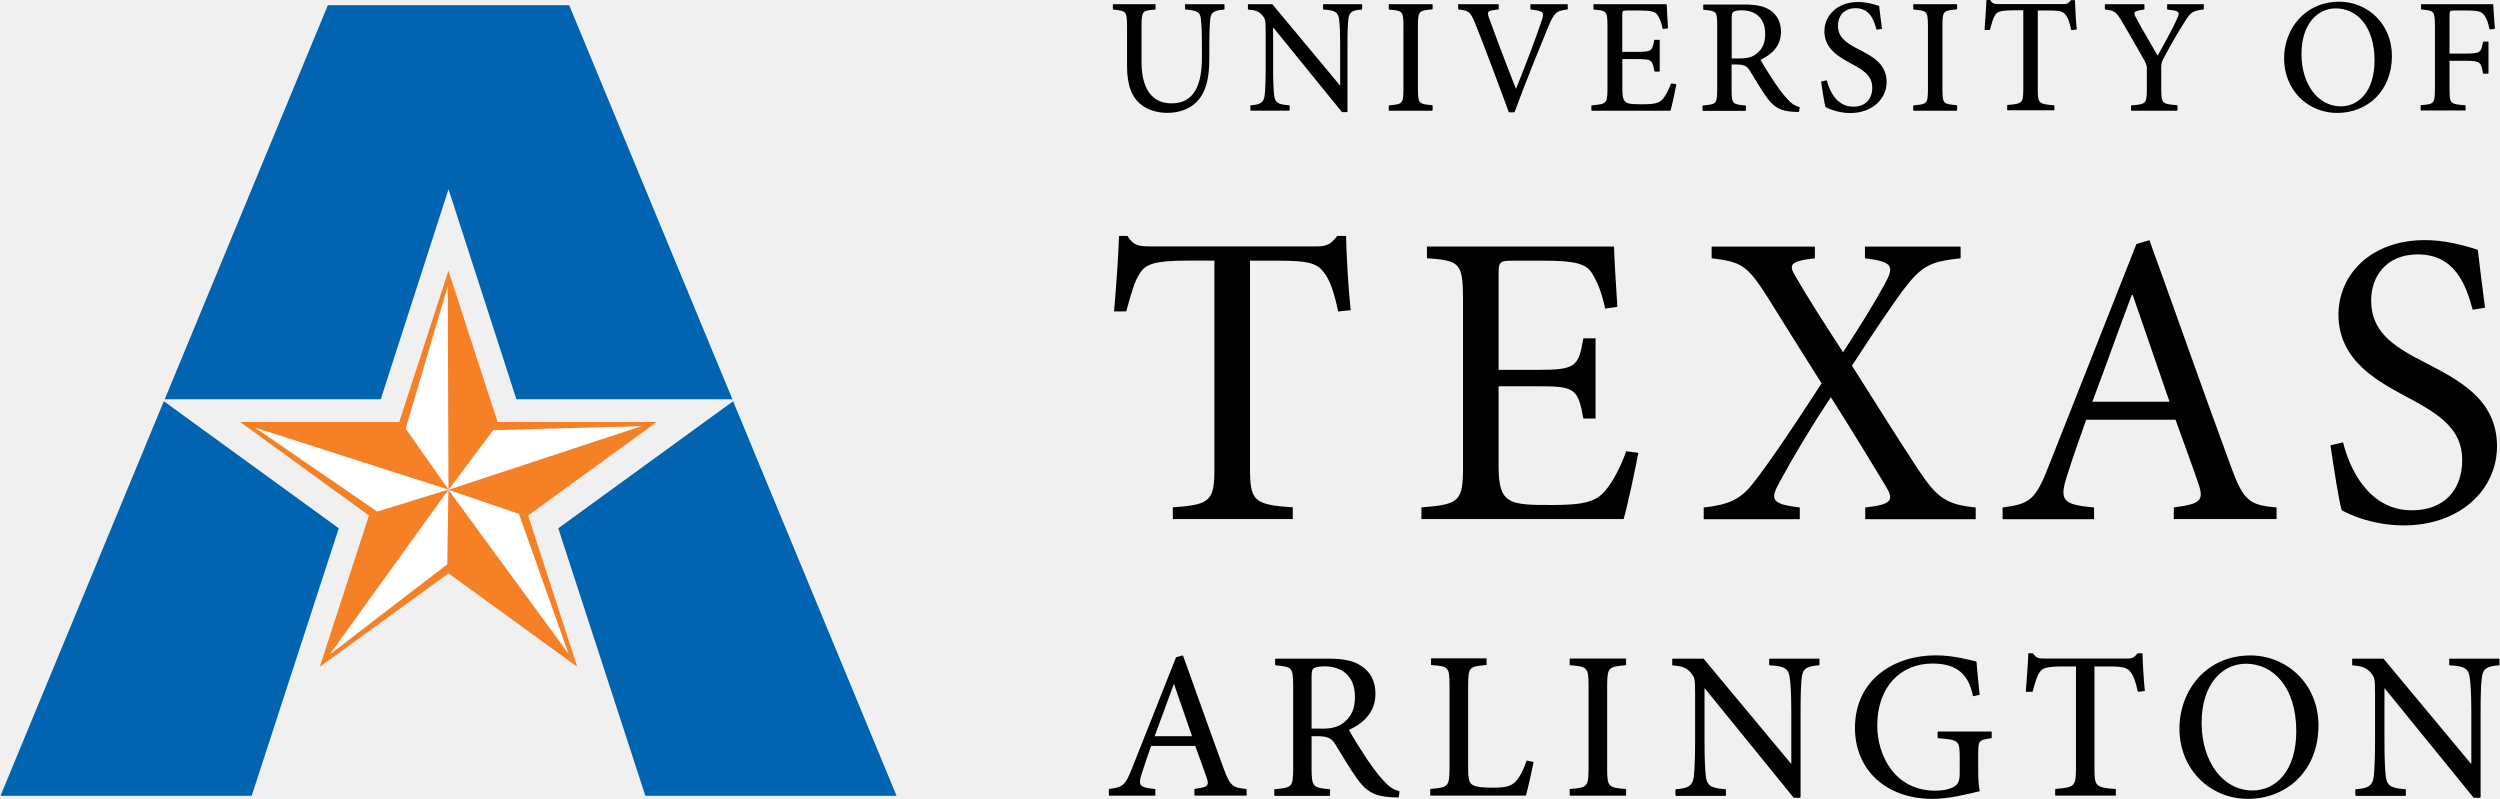
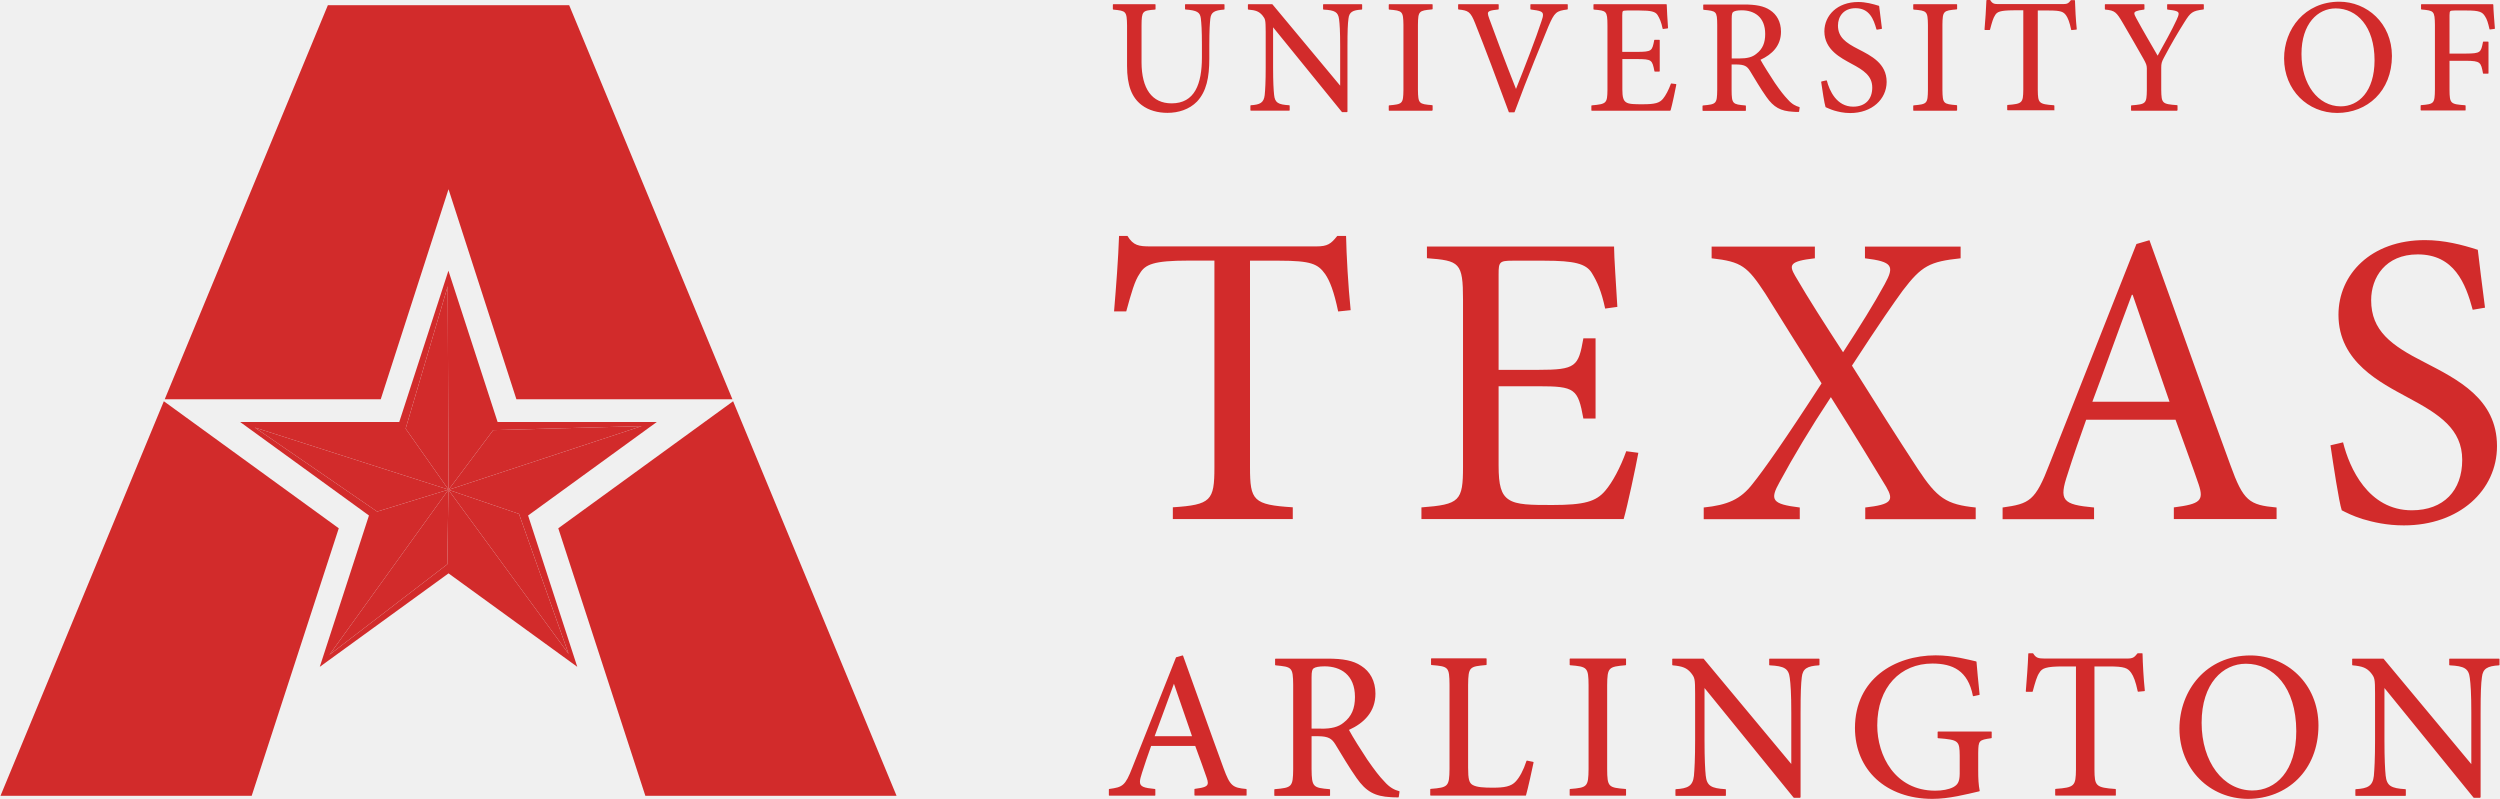
<svg xmlns="http://www.w3.org/2000/svg" version="1.1" id="Layer_1" x="0px" y="0px" width="250.1px" height="79.93px" viewBox="0 0 250.1 79.93" enable-background="new 0 0 250.1 79.93" xml:space="preserve">
  <g>
-     <path d="M114.2,10.5c-0.99-0.76-1.45-1.98-1.45-3.9V2.56c-0.02-1.46-0.11-1.47-1.38-1.6l-0.04-0.04V0.46l0.04-0.04h4.19l0.04,0.04   v0.46l-0.04,0.04c-1.27,0.1-1.35,0.13-1.36,1.6v3.69c0.01,2.61,1.03,4.09,3.01,4.09c2.31,0,3.03-1.93,3.03-4.61V4.51   c0-1.5-0.05-2.17-0.11-2.68c-0.08-0.61-0.38-0.79-1.54-0.88l-0.04-0.04V0.46l0.04-0.04h3.87l0.04,0.04v0.46l-0.04,0.04   c-0.97,0.07-1.31,0.26-1.38,0.92c-0.05,0.44-0.1,1.13-0.1,2.63v1.33c0,1.92-0.29,3.31-1.23,4.32c-0.77,0.79-1.87,1.13-2.95,1.13   C115.86,11.29,114.93,11.06,114.2,10.5 M134.76,11.21l0.04-0.04V4.62c0-1.51,0.03-2.24,0.1-2.74c0.07-0.68,0.42-0.87,1.33-0.92   l0.04-0.04V0.46l-0.04-0.04h-3.83l-0.04,0.04v0.46l0.04,0.04c1.14,0.06,1.47,0.24,1.56,0.97c0.06,0.45,0.11,1.18,0.11,2.69v3.95   l-6.77-8.13l-0.03-0.02h-2.39l-0.04,0.04v0.46l0.04,0.04c0.76,0.06,1.08,0.19,1.42,0.59c0.29,0.37,0.31,0.43,0.32,1.62v3.57   c0,1.48-0.05,2.27-0.1,2.77c-0.09,0.78-0.47,0.96-1.39,1.02l-0.04,0.04v0.46l0.04,0.04h3.85l0.04-0.04v-0.46l-0.04-0.04   c-1.11-0.07-1.44-0.24-1.52-1.05c-0.05-0.47-0.1-1.25-0.1-2.74V2.73l6.88,8.47l0.03,0.02H134.76z M143.28,11.06l0.04-0.04v-0.46   l-0.04-0.04c-1.33-0.11-1.41-0.14-1.43-1.54v-6.5c0.02-1.38,0.09-1.42,1.43-1.54l0.04-0.04V0.46l-0.04-0.04h-4.31l-0.04,0.04v0.46   l0.04,0.04c1.33,0.11,1.41,0.15,1.43,1.54v6.5c-0.02,1.38-0.09,1.42-1.43,1.54l-0.04,0.04v0.46l0.04,0.04v-0.04h0.04h-0.04v0.04   H143.28z M151.48,11.24l0.04-0.03c1.23-3.36,2.94-7.49,3.38-8.56c0.62-1.44,0.8-1.56,1.9-1.7l0.04-0.04V0.46l-0.04-0.04h-3.66   l-0.04,0.04v0.45l0.04,0.04c0.94,0.12,1.22,0.2,1.22,0.54c0,0.15-0.05,0.35-0.15,0.63c-0.52,1.61-1.73,4.74-2.55,6.78   c-1.1-2.78-2.27-5.9-2.68-7.05c-0.08-0.22-0.13-0.38-0.13-0.49c-0.01-0.24,0.22-0.33,1.04-0.41l0.04-0.04V0.46l-0.04-0.04h-3.98   l-0.04,0.04v0.45l0.04,0.04c0.97,0.1,1.2,0.2,1.67,1.4c0.94,2.36,2.27,5.88,3.36,8.86l0.04,0.03H151.48z M167.09,11.06l0.04-0.03   c0.15-0.51,0.47-2.03,0.57-2.57l-0.03-0.05l-0.01,0.04l0.01-0.04l-0.47-0.06l-0.04,0.02c-0.23,0.63-0.53,1.2-0.8,1.52   c-0.35,0.41-0.78,0.54-2.02,0.54c-0.81,0-1.38,0-1.67-0.2c-0.27-0.18-0.37-0.52-0.37-1.28V5.91h1.51c1.42,0.01,1.48,0.07,1.7,1.22   l0.04,0.03H166l0.04-0.04V4.02L166,3.98h-0.47l-0.04,0.03c-0.21,1.09-0.23,1.17-1.71,1.18h-1.49V1.53c0.02-0.47-0.01-0.46,0.5-0.48   h1.23c1.17,0,1.59,0.12,1.8,0.45c0.21,0.34,0.37,0.69,0.51,1.37l0.04,0.03l0.47-0.06l0.03-0.04c-0.05-0.83-0.13-1.93-0.13-2.34   l-0.04-0.04h-7.25l-0.04,0.04v0.46l0.04,0.04c1.27,0.11,1.35,0.12,1.36,1.57v6.47c-0.02,1.33-0.09,1.41-1.57,1.54l-0.04,0.04v0.46   l0.04,0.04H167.09z M179.37,11.18c0.18,0.02,0.37,0.02,0.57,0.02l0.04-0.03l0.06-0.42l-0.03-0.04c-0.35-0.1-0.73-0.27-1.15-0.75   c-0.4-0.42-0.73-0.84-1.31-1.68c-0.47-0.71-1.14-1.77-1.43-2.3c1.17-0.54,2.05-1.41,2.05-2.81c0-0.99-0.43-1.73-1.1-2.16   c-0.61-0.41-1.42-0.56-2.61-0.56h-4.03l-0.04,0.04v0.45l0.04,0.04c1.27,0.13,1.35,0.12,1.36,1.5v6.53   c-0.02,1.38-0.09,1.42-1.43,1.54l-0.04,0.04v0.46l0.04,0.04h4.26l0.04-0.04v-0.46l-0.04-0.04c-1.29-0.11-1.38-0.15-1.39-1.54V6.45   h0.48c0.82,0.01,1.07,0.18,1.35,0.63c0.49,0.8,1.07,1.8,1.64,2.6C177.44,10.74,178.13,11.11,179.37,11.18 M179.94,11.15v-0.04   V11.15z M173.98,5.85h-0.74V1.87c0-0.45,0.05-0.62,0.16-0.68c0.12-0.09,0.39-0.16,0.86-0.16c1.2,0.01,2.33,0.63,2.33,2.37   c0,0.87-0.25,1.5-0.88,1.98C175.31,5.72,174.79,5.85,173.98,5.85 M183.49,11.06c0.39,0.11,0.93,0.25,1.6,0.25   c2.18,0,3.64-1.38,3.65-3.11c0-1.86-1.55-2.62-2.83-3.28c-1.28-0.65-2.04-1.21-2.04-2.37c0-0.86,0.53-1.73,1.76-1.73   c1.38,0,1.81,1.09,2.09,2.12l0.05,0.03l0.47-0.08l0.03-0.04c-0.13-1.02-0.21-1.67-0.28-2.24l-0.03-0.03   c-0.62-0.19-1.31-0.38-2.06-0.38c-2.11,0-3.38,1.35-3.39,2.93c0,1.86,1.67,2.67,2.7,3.24c1.22,0.65,2.09,1.21,2.09,2.39   c0,1.17-0.69,1.91-1.91,1.91c-1.66,0-2.38-1.61-2.63-2.6l-0.05-0.03l-0.49,0.11l-0.03,0.05c0.11,0.78,0.32,2.17,0.44,2.52   C182.83,10.8,183.08,10.93,183.49,11.06 M187.76,2.91l0.04-0.01L187.76,2.91z M195.75,11.06l0.04-0.04v-0.46l-0.04-0.04   c-1.34-0.11-1.41-0.14-1.43-1.54v-6.5c0.02-1.38,0.09-1.42,1.43-1.54l0.04-0.04V0.46l-0.04-0.04h-4.31l-0.04,0.04v0.46l0.04,0.04   c1.33,0.11,1.41,0.15,1.43,1.54v6.5c-0.02,1.38-0.09,1.42-1.43,1.54l-0.04,0.04v0.46l0.04,0.04v-0.04h0.04h-0.04v0.04H195.75z    M205.48,11.06l0.04-0.04v-0.45l-0.04-0.04c-1.53-0.11-1.6-0.22-1.62-1.5V1.05h1.1c1.24,0,1.47,0.13,1.74,0.5   c0.17,0.25,0.34,0.65,0.5,1.43l0.04,0.03l0.49-0.05l0.03-0.04c-0.1-0.94-0.16-2.13-0.18-2.87l-0.04-0.04h-0.34l-0.03,0.01   c-0.24,0.31-0.35,0.39-0.78,0.39h-6.42c-0.46,0-0.64-0.03-0.86-0.39l-0.03-0.02h-0.32l-0.04,0.04c-0.03,0.89-0.11,1.95-0.19,2.92   l0.04,0.04h0.47l0.04-0.03c0.19-0.72,0.32-1.18,0.51-1.45c0.2-0.34,0.5-0.48,1.85-0.49h0.97v7.97c-0.02,1.28-0.09,1.39-1.57,1.5   l-0.04,0.04v0.45l0.04,0.04H205.48z M207.24,2.98l0.04-0.01L207.24,2.98z M217.8,11.06l0.04-0.04v-0.46l-0.04-0.04   c-1.5-0.11-1.57-0.17-1.59-1.54V6.78c0-0.42,0.04-0.58,0.27-1.01c0.76-1.43,1.31-2.37,2.05-3.55c0.62-0.99,0.79-1.13,1.9-1.27   l0.04-0.04V0.46l-0.04-0.04h-3.59l-0.04,0.04v0.46l0.04,0.04c0.85,0.09,1.12,0.18,1.11,0.42c0,0.13-0.07,0.33-0.2,0.6   c-0.44,0.97-1.3,2.52-1.9,3.59c-0.69-1.2-1.47-2.51-2.16-3.79c-0.1-0.19-0.17-0.33-0.17-0.44c-0.01-0.17,0.21-0.29,0.97-0.38   l0.04-0.04V0.46l-0.04-0.04h-3.88l-0.04,0.04v0.46l0.04,0.04c0.97,0.09,1.11,0.24,1.77,1.36c0.88,1.49,1.48,2.57,2.05,3.56   c0.28,0.51,0.33,0.64,0.34,0.96v2.16c-0.02,1.38-0.09,1.42-1.54,1.54l-0.04,0.04v0.46l0.04,0.04H217.8z M228.5,5.85   c0.01,3.16,2.36,5.45,5.32,5.45c2.99-0.01,5.46-2.16,5.47-5.7c-0.01-3.29-2.51-5.43-5.27-5.43C230.56,0.18,228.5,2.91,228.5,5.85    M234.16,10.64c-2.26-0.01-3.92-2.2-3.92-5.24c0-3.04,1.64-4.56,3.42-4.56c2.12,0,3.89,1.79,3.89,5.21   C237.54,9.16,235.95,10.64,234.16,10.64 M246.62,11.06l0.04-0.04v-0.45l-0.04-0.04c-1.48-0.11-1.56-0.16-1.57-1.55v-2.9l1.63,0   c1.48,0.01,1.51,0.15,1.72,1.26l0.04,0.03h0.47l0.04-0.04V4.2l-0.04-0.04h-0.47l-0.04,0.03c-0.21,1.06-0.23,1.16-1.72,1.17h-1.63   V1.53c0.02-0.47,0.01-0.46,0.5-0.48h1.23c1.24,0,1.55,0.14,1.82,0.58c0.21,0.32,0.3,0.64,0.45,1.29l0.04,0.03l0.47-0.06l0.03-0.04   c-0.06-0.78-0.15-1.8-0.16-2.39l-0.04-0.04h-7.15l-0.04,0.04v0.45l0.04,0.04c1.25,0.11,1.33,0.14,1.35,1.54v6.48   c-0.02,1.4-0.09,1.44-1.39,1.55l-0.04,0.04v0.45l0.04,0.04H246.62z M249.09,2.91l0.04-0.01L249.09,2.91z M135.12,31.03   c-0.25-2.43-0.42-5.5-0.46-7.43h-0.88c-0.63,0.8-0.97,1.05-2.1,1.05H115.1c-1.18,0-1.72-0.08-2.31-1.05h-0.84   c-0.08,2.31-0.29,5.04-0.5,7.55h1.22c0.51-1.85,0.84-3.06,1.35-3.78c0.54-0.92,1.38-1.3,4.87-1.3h2.6v20.69   c0,3.32-0.34,3.74-4.16,3.99v1.18h12v-1.18c-3.95-0.25-4.28-0.67-4.28-3.99V26.08h2.94c3.19,0,3.86,0.33,4.58,1.34   c0.46,0.67,0.88,1.72,1.3,3.74L135.12,31.03z M162.69,45.14c-0.59,1.64-1.38,3.11-2.1,3.95c-0.92,1.09-2.1,1.43-5.29,1.43   c-2.1,0-3.57,0-4.37-0.55c-0.76-0.5-1.01-1.43-1.01-3.4v-7.93h3.99c3.65,0,3.95,0.25,4.49,3.23h1.22v-8.02h-1.22   c-0.5,2.81-0.71,3.15-4.53,3.15h-3.95v-9.57c0-1.22,0.09-1.35,1.39-1.35h3.19c3.02,0,4.16,0.3,4.74,1.22   c0.54,0.88,0.96,1.8,1.34,3.57l1.22-0.17c-0.12-2.14-0.33-4.99-0.33-6.04h-18.72v1.17c3.27,0.25,3.61,0.42,3.61,4.16v16.7   c0,3.44-0.33,3.78-4.16,4.07v1.17h20.23c0.38-1.3,1.22-5.25,1.47-6.63L162.69,45.14z M197.65,51.94v-1.17   c-2.94-0.3-3.86-0.93-5.79-3.86c-2.01-3.06-4.32-6.72-6.59-10.33c2.81-4.32,4.2-6.3,5.08-7.51c1.89-2.48,2.69-2.9,5.79-3.23v-1.17   h-9.57v1.17c2.77,0.34,2.98,0.76,1.97,2.6c-1.13,2.06-2.39,4.07-4.16,6.8c-1.85-2.85-3.4-5.25-4.79-7.64   c-0.63-1.09-0.59-1.47,1.97-1.76v-1.17h-10.33v1.17c3.02,0.34,3.57,0.8,5.37,3.53c1.47,2.35,3.4,5.46,5.63,8.98   c-3.69,5.71-5.83,8.73-6.88,10.03c-1.22,1.59-2.52,2.14-4.91,2.39v1.17h9.61v-1.17c-2.81-0.34-3.02-0.76-2.01-2.56   c1.34-2.48,3.06-5.37,5.12-8.48c2.6,4.11,4.49,7.26,5.54,8.98c0.8,1.38,0.5,1.76-2.1,2.06v1.17H197.65z M227.75,51.94v-1.17   c-2.73-0.25-3.32-0.63-4.62-4.24c-2.69-7.3-5.5-15.32-8.1-22.5l-1.3,0.38l-8.69,21.99c-1.43,3.74-2.01,3.99-4.7,4.37v1.17h9.15   v-1.17c-3.19-0.29-3.53-0.71-2.64-3.36c0.55-1.76,1.18-3.53,1.85-5.42h8.94c0.92,2.56,1.76,4.83,2.31,6.46   c0.55,1.64,0.17,1.97-2.48,2.31v1.17H227.75z M217.04,40.19h-7.72c1.3-3.44,2.6-7.14,3.95-10.7h0.08L217.04,40.19z M248.6,30.78   c-0.34-2.64-0.55-4.32-0.72-5.79c-1.59-0.51-3.36-0.97-5.29-0.97c-5.41,0-8.65,3.44-8.65,7.47c0,4.74,4.24,6.8,6.93,8.27   c3.15,1.68,5.45,3.15,5.45,6.25c0,3.06-1.85,5.04-5.04,5.04c-4.36,0-6.25-4.24-6.88-6.8l-1.26,0.3c0.3,2.01,0.84,5.62,1.13,6.5   c0.42,0.21,1.05,0.55,2.1,0.88c1.01,0.3,2.39,0.63,4.11,0.63c5.58,0,9.32-3.53,9.32-7.93c0-4.74-3.95-6.67-7.26-8.39   c-3.32-1.68-5.33-3.15-5.33-6.21c0-2.27,1.43-4.58,4.66-4.58c3.65,0,4.79,2.9,5.5,5.54L248.6,30.78z M124.67,79.6l0.04-0.04v-0.59   l-0.04-0.04c-1.36-0.13-1.61-0.29-2.27-2.09c-1.34-3.65-2.75-7.66-4.05-11.25l-0.05-0.02l-0.65,0.19l-4.37,11.02   c-0.72,1.87-0.98,1.96-2.32,2.15l-0.03,0.04v0.59l0.04,0.04h4.57l0.04-0.04v-0.59l-0.04-0.04c-1.12-0.11-1.5-0.23-1.5-0.72   c0-0.22,0.08-0.51,0.21-0.91c0.27-0.87,0.58-1.74,0.91-2.68h4.41c0.46,1.27,0.88,2.39,1.15,3.2c0.07,0.2,0.11,0.36,0.11,0.49   c0,0.36-0.31,0.48-1.31,0.61l-0.03,0.04v0.59l0.04,0.04v-0.04h0.04h-0.04v0.04H124.67z M115.51,73.65c0.64-1.69,1.28-3.5,1.93-5.25   l1.81,5.25H115.51 M139.15,79.75c0.23,0.02,0.48,0.02,0.74,0.02l0.04-0.03l0.08-0.55l-0.03-0.04c-0.46-0.12-0.95-0.35-1.49-0.97   c-0.52-0.54-0.94-1.09-1.7-2.18c-0.62-0.93-1.48-2.3-1.84-2.98c1.52-0.69,2.65-1.82,2.65-3.63c0-1.27-0.55-2.23-1.43-2.78   c-0.79-0.53-1.82-0.72-3.36-0.72h-5.21l-0.04,0.04v0.59l0.04,0.04c1.64,0.16,1.75,0.17,1.77,1.95v8.44c-0.02,1.79-0.13,1.85-1.85,2   l-0.04,0.04v0.59l0.04,0.04h5.5l0.04-0.04v-0.59l-0.04-0.04c-1.66-0.14-1.79-0.21-1.81-2v-3.3h0.63c1.07,0.01,1.39,0.24,1.75,0.82   c0.63,1.03,1.39,2.33,2.12,3.36C136.66,79.19,137.54,79.67,139.15,79.75 M139.88,79.73v-0.04V79.73z M132.18,72.93v-0.04h-0.97   v-5.14c0-0.59,0.07-0.8,0.21-0.89c0.16-0.12,0.51-0.2,1.11-0.2c1.56,0.01,3.02,0.82,3.02,3.07c0,1.13-0.33,1.95-1.14,2.57   c-0.52,0.43-1.2,0.6-2.24,0.6V72.93 M152.62,79.6l0.04-0.03c0.19-0.66,0.63-2.65,0.76-3.3l-0.03-0.05l-0.01,0.04l0.01-0.04   l-0.63-0.13l-0.05,0.03c-0.31,0.96-0.69,1.63-1.06,2.04c-0.47,0.53-1.17,0.64-2.32,0.64c-0.88,0-1.59-0.04-2-0.27   c-0.36-0.2-0.46-0.59-0.46-1.73v-8.29c0.02-1.81,0.15-1.83,1.81-1.98l0.04-0.04v-0.59l-0.04-0.04h-5.48l-0.04,0.04v0.59l0.04,0.04   c1.72,0.14,1.79,0.19,1.81,1.98v8.39c-0.02,1.79-0.13,1.88-1.89,2.02l-0.04,0.04v0.59l0.04,0.04H152.62z M162.63,79.6l0.04-0.04   v-0.59l-0.04-0.04c-1.72-0.14-1.84-0.19-1.85-1.99v-8.39c0.02-1.78,0.13-1.85,1.85-2l0.04-0.04v-0.59l-0.04-0.04h-5.56l-0.04,0.04   v0.59l0.04,0.04c1.72,0.14,1.84,0.21,1.85,2v8.39c-0.02,1.78-0.13,1.85-1.85,1.99l-0.04,0.04v0.59l0.04,0.04v-0.04h0.04h-0.04v0.04   H162.63z M180.09,79.79l0.04-0.04v-8.45c0-1.95,0.04-2.9,0.12-3.54c0.09-0.88,0.55-1.13,1.73-1.2l0.04-0.04v-0.59l-0.04-0.04h-4.95   l-0.04,0.04v0.59l0.04,0.04c1.47,0.07,1.91,0.32,2.02,1.27c0.08,0.59,0.15,1.53,0.15,3.48v5.12h0l-8.76-10.52l-0.03-0.02h-3.08   l-0.04,0.04v0.59l0.04,0.04c0.99,0.09,1.41,0.25,1.84,0.76c0.37,0.48,0.41,0.55,0.41,2.09v4.62c0,1.91-0.06,2.93-0.12,3.59   c-0.11,1.01-0.61,1.26-1.81,1.33l-0.04,0.04v0.59l0.04,0.04h4.97l0.04-0.04v-0.59l-0.04-0.04c-1.43-0.09-1.87-0.32-1.98-1.37   c-0.06-0.61-0.12-1.62-0.12-3.54v-5.21l8.91,10.96l0.03,0.02H180.09z M185.57,72.83c0.01,4.2,3.11,7.08,7.74,7.09   c1.68,0,3.41-0.46,4.71-0.76l0.03-0.05c-0.12-0.58-0.15-1.25-0.15-1.99v-1.8c0.02-1.24,0.05-1.29,1.31-1.47l0.04-0.04v-0.59   l-0.04-0.04h-5.33l-0.04,0.04v0.59l0.04,0.04c2.08,0.16,2.15,0.26,2.17,1.76v1.79c-0.01,0.88-0.24,1.12-0.65,1.35   c-0.45,0.23-1.1,0.35-1.81,0.35c-4.02-0.01-5.79-3.5-5.79-6.53c0-3.84,2.33-6.19,5.52-6.19c2.01,0.01,3.55,0.68,4.05,3.24   l0.05,0.03l0.59-0.13l0.03-0.04c-0.15-1.39-0.25-2.54-0.31-3.27l-0.03-0.04c-0.69-0.15-2.29-0.61-4.06-0.61   C189.5,65.57,185.58,67.95,185.57,72.83 M211.63,79.6l0.04-0.04v-0.59l-0.04-0.04c-1.98-0.14-2.09-0.3-2.1-1.95V66.67l1.43,0   c1.6,0,1.9,0.16,2.25,0.65c0.23,0.33,0.44,0.85,0.65,1.85l0.04,0.03l0.63-0.06l0.04-0.04c-0.13-1.22-0.21-2.75-0.23-3.71   l-0.04-0.04h-0.44l-0.03,0.02c-0.32,0.4-0.46,0.51-1.02,0.51h-8.29c-0.59-0.01-0.83-0.04-1.12-0.51l-0.03-0.02h-0.42l-0.04,0.04   c-0.04,1.15-0.15,2.52-0.25,3.78l0.04,0.04h0.61l0.04-0.03c0.25-0.92,0.42-1.53,0.67-1.88c0.26-0.45,0.66-0.63,2.4-0.63h1.26v10.3   c-0.02,1.66-0.13,1.81-2.04,1.95l-0.04,0.04v0.59l0.04,0.04H211.63z M213.89,69.17l0.04-0.01L213.89,69.17z M218.03,72.89   c0.01,4.07,3.04,7.02,6.86,7.03c3.86-0.01,7.04-2.79,7.05-7.34c-0.01-4.24-3.23-7-6.8-7.01C220.69,65.57,218.04,69.09,218.03,72.89    M231.86,72.57L231.86,72.57 M225.14,65.65L225.14,65.65 M224.68,66.32L224.68,66.32 M225.33,79.08c-2.93-0.01-5.08-2.85-5.08-6.78   c0-3.93,2.13-5.9,4.43-5.9c2.74,0,5.03,2.33,5.04,6.74C229.72,77.16,227.66,79.08,225.33,79.08 M248.12,79.79l0.04-0.04v-8.45   c0-1.95,0.04-2.9,0.13-3.54c0.09-0.88,0.55-1.13,1.72-1.2l0.04-0.04v-0.59l-0.04-0.04h-4.95l-0.04,0.04v0.59l0.04,0.04   c1.47,0.07,1.91,0.32,2.02,1.27c0.08,0.59,0.15,1.53,0.15,3.48v5.12h-0.01l-8.76-10.52l-0.03-0.02h-3.08l-0.04,0.04v0.59l0.04,0.04   c0.99,0.09,1.41,0.25,1.84,0.76c0.37,0.48,0.41,0.55,0.41,2.09v4.62c0,1.91-0.06,2.93-0.12,3.59c-0.11,1.01-0.61,1.26-1.81,1.33   l-0.04,0.04v0.59l0.04,0.04h4.97l0.04-0.04v-0.59l-0.04-0.04c-1.43-0.09-1.87-0.32-1.98-1.37c-0.06-0.61-0.12-1.62-0.12-3.54v-5.21   l8.91,10.96l0.03,0.02H248.12z" />
-     <path fill="#FFFFFF" d="M64.19,42.63L44.87,49l4.47-5.97L64.19,42.63z M44.79,28.64l0.08,20.34l-4.29-6.1L44.79,28.64z    M25.49,42.77l19.37,6.21l-7.13,2.2L25.49,42.77z M44.75,56.45L32.96,65.5l11.9-16.51L44.75,56.45z M56.88,65.41L44.86,49   l7.06,2.41L56.88,65.41z" />
-     <path fill="#0064B1" d="M0.05,79.61h25.13l8.71-26.76l-17.5-12.71L0.05,79.61z M73.34,40.14L55.85,52.85l8.71,26.76h25.13   L73.34,40.14z M56.94,0.52H32.8L16.48,39.94h21.61l6.78-21.01l6.79,21.01h21.61L56.94,0.52z" />
-     <path fill="#F58025" d="M65.7,42.22H49.78l-4.92-15.14l-4.92,15.14H24.03l12.88,9.35l-4.92,15.14l12.88-9.35l12.88,9.35   l-4.92-15.14L65.7,42.22z M64.19,42.63L44.87,49l4.47-5.97L64.19,42.63z M44.79,28.64l0.08,20.34l-4.29-6.1L44.79,28.64z    M25.49,42.77l19.37,6.21l-7.13,2.2L25.49,42.77z M44.75,56.45L32.96,65.5l11.9-16.51L44.75,56.45z M56.88,65.41L44.86,49   l7.06,2.41L56.88,65.41z" />
+     <path fill="#D22B2B" d="M114.2,10.5c-0.99-0.76-1.45-1.98-1.45-3.9V2.56c-0.02-1.46-0.11-1.47-1.38-1.6l-0.04-0.04V0.46l0.04-0.04h4.19l0.04,0.04   v0.46l-0.04,0.04c-1.27,0.1-1.35,0.13-1.36,1.6v3.69c0.01,2.61,1.03,4.09,3.01,4.09c2.31,0,3.03-1.93,3.03-4.61V4.51   c0-1.5-0.05-2.17-0.11-2.68c-0.08-0.61-0.38-0.79-1.54-0.88l-0.04-0.04V0.46l0.04-0.04h3.87l0.04,0.04v0.46l-0.04,0.04   c-0.97,0.07-1.31,0.26-1.38,0.92c-0.05,0.44-0.1,1.13-0.1,2.63v1.33c0,1.92-0.29,3.31-1.23,4.32c-0.77,0.79-1.87,1.13-2.95,1.13   C115.86,11.29,114.93,11.06,114.2,10.5 M134.76,11.21l0.04-0.04V4.62c0-1.51,0.03-2.24,0.1-2.74c0.07-0.68,0.42-0.87,1.33-0.92   l0.04-0.04V0.46l-0.04-0.04h-3.83l-0.04,0.04v0.46l0.04,0.04c1.14,0.06,1.47,0.24,1.56,0.97c0.06,0.45,0.11,1.18,0.11,2.69v3.95   l-6.77-8.13l-0.03-0.02h-2.39l-0.04,0.04v0.46l0.04,0.04c0.76,0.06,1.08,0.19,1.42,0.59c0.29,0.37,0.31,0.43,0.32,1.62v3.57   c0,1.48-0.05,2.27-0.1,2.77c-0.09,0.78-0.47,0.96-1.39,1.02l-0.04,0.04v0.46l0.04,0.04h3.85l0.04-0.04v-0.46l-0.04-0.04   c-1.11-0.07-1.44-0.24-1.52-1.05c-0.05-0.47-0.1-1.25-0.1-2.74V2.73l6.88,8.47l0.03,0.02H134.76z M143.28,11.06l0.04-0.04v-0.46   l-0.04-0.04c-1.33-0.11-1.41-0.14-1.43-1.54v-6.5c0.02-1.38,0.09-1.42,1.43-1.54l0.04-0.04V0.46l-0.04-0.04h-4.31l-0.04,0.04v0.46   l0.04,0.04c1.33,0.11,1.41,0.15,1.43,1.54v6.5c-0.02,1.38-0.09,1.42-1.43,1.54l-0.04,0.04v0.46l0.04,0.04v-0.04h0.04h-0.04v0.04   H143.28z M151.48,11.24l0.04-0.03c1.23-3.36,2.94-7.49,3.38-8.56c0.62-1.44,0.8-1.56,1.9-1.7l0.04-0.04V0.46l-0.04-0.04h-3.66   l-0.04,0.04v0.45l0.04,0.04c0.94,0.12,1.22,0.2,1.22,0.54c0,0.15-0.05,0.35-0.15,0.63c-0.52,1.61-1.73,4.74-2.55,6.78   c-1.1-2.78-2.27-5.9-2.68-7.05c-0.08-0.22-0.13-0.38-0.13-0.49c-0.01-0.24,0.22-0.33,1.04-0.41l0.04-0.04V0.46l-0.04-0.04h-3.98   l-0.04,0.04v0.45l0.04,0.04c0.97,0.1,1.2,0.2,1.67,1.4c0.94,2.36,2.27,5.88,3.36,8.86l0.04,0.03H151.48z M167.09,11.06l0.04-0.03   c0.15-0.51,0.47-2.03,0.57-2.57l-0.03-0.05l-0.01,0.04l0.01-0.04l-0.47-0.06l-0.04,0.02c-0.23,0.63-0.53,1.2-0.8,1.52   c-0.35,0.41-0.78,0.54-2.02,0.54c-0.81,0-1.38,0-1.67-0.2c-0.27-0.18-0.37-0.52-0.37-1.28V5.91h1.51c1.42,0.01,1.48,0.07,1.7,1.22   l0.04,0.03H166l0.04-0.04V4.02L166,3.98h-0.47l-0.04,0.03c-0.21,1.09-0.23,1.17-1.71,1.18h-1.49V1.53c0.02-0.47-0.01-0.46,0.5-0.48   h1.23c1.17,0,1.59,0.12,1.8,0.45c0.21,0.34,0.37,0.69,0.51,1.37l0.04,0.03l0.47-0.06l0.03-0.04c-0.05-0.83-0.13-1.93-0.13-2.34   l-0.04-0.04h-7.25l-0.04,0.04v0.46l0.04,0.04c1.27,0.11,1.35,0.12,1.36,1.57v6.47c-0.02,1.33-0.09,1.41-1.57,1.54l-0.04,0.04v0.46   l0.04,0.04H167.09z M179.37,11.18c0.18,0.02,0.37,0.02,0.57,0.02l0.04-0.03l0.06-0.42l-0.03-0.04c-0.35-0.1-0.73-0.27-1.15-0.75   c-0.4-0.42-0.73-0.84-1.31-1.68c-0.47-0.71-1.14-1.77-1.43-2.3c1.17-0.54,2.05-1.41,2.05-2.81c0-0.99-0.43-1.73-1.1-2.16   c-0.61-0.41-1.42-0.56-2.61-0.56h-4.03l-0.04,0.04v0.45l0.04,0.04c1.27,0.13,1.35,0.12,1.36,1.5v6.53   c-0.02,1.38-0.09,1.42-1.43,1.54l-0.04,0.04v0.46l0.04,0.04h4.26l0.04-0.04v-0.46l-0.04-0.04c-1.29-0.11-1.38-0.15-1.39-1.54V6.45   h0.48c0.82,0.01,1.07,0.18,1.35,0.63c0.49,0.8,1.07,1.8,1.64,2.6C177.44,10.74,178.13,11.11,179.37,11.18 M179.94,11.15v-0.04   V11.15z M173.98,5.85h-0.74V1.87c0-0.45,0.05-0.62,0.16-0.68c0.12-0.09,0.39-0.16,0.86-0.16c1.2,0.01,2.33,0.63,2.33,2.37   c0,0.87-0.25,1.5-0.88,1.98C175.31,5.72,174.79,5.85,173.98,5.85 M183.49,11.06c0.39,0.11,0.93,0.25,1.6,0.25   c2.18,0,3.64-1.38,3.65-3.11c0-1.86-1.55-2.62-2.83-3.28c-1.28-0.65-2.04-1.21-2.04-2.37c0-0.86,0.53-1.73,1.76-1.73   c1.38,0,1.81,1.09,2.09,2.12l0.05,0.03l0.47-0.08l0.03-0.04c-0.13-1.02-0.21-1.67-0.28-2.24l-0.03-0.03   c-0.62-0.19-1.31-0.38-2.06-0.38c-2.11,0-3.38,1.35-3.39,2.93c0,1.86,1.67,2.67,2.7,3.24c1.22,0.65,2.09,1.21,2.09,2.39   c0,1.17-0.69,1.91-1.91,1.91c-1.66,0-2.38-1.61-2.63-2.6l-0.05-0.03l-0.49,0.11l-0.03,0.05c0.11,0.78,0.32,2.17,0.44,2.52   C182.83,10.8,183.08,10.93,183.49,11.06 M187.76,2.91l0.04-0.01L187.76,2.91z M195.75,11.06l0.04-0.04v-0.46l-0.04-0.04   c-1.34-0.11-1.41-0.14-1.43-1.54v-6.5c0.02-1.38,0.09-1.42,1.43-1.54l0.04-0.04V0.46l-0.04-0.04h-4.31l-0.04,0.04v0.46l0.04,0.04   c1.33,0.11,1.41,0.15,1.43,1.54v6.5c-0.02,1.38-0.09,1.42-1.43,1.54l-0.04,0.04v0.46l0.04,0.04v-0.04h0.04h-0.04v0.04H195.75z    M205.48,11.06l0.04-0.04v-0.45l-0.04-0.04c-1.53-0.11-1.6-0.22-1.62-1.5V1.05h1.1c1.24,0,1.47,0.13,1.74,0.5   c0.17,0.25,0.34,0.65,0.5,1.43l0.04,0.03l0.49-0.05l0.03-0.04c-0.1-0.94-0.16-2.13-0.18-2.87l-0.04-0.04h-0.34l-0.03,0.01   c-0.24,0.31-0.35,0.39-0.78,0.39h-6.42c-0.46,0-0.64-0.03-0.86-0.39l-0.03-0.02h-0.32l-0.04,0.04c-0.03,0.89-0.11,1.95-0.19,2.92   l0.04,0.04h0.47l0.04-0.03c0.19-0.72,0.32-1.18,0.51-1.45c0.2-0.34,0.5-0.48,1.85-0.49h0.97v7.97c-0.02,1.28-0.09,1.39-1.57,1.5   l-0.04,0.04v0.45l0.04,0.04H205.48z M207.24,2.98l0.04-0.01L207.24,2.98z M217.8,11.06l0.04-0.04v-0.46l-0.04-0.04   c-1.5-0.11-1.57-0.17-1.59-1.54V6.78c0-0.42,0.04-0.58,0.27-1.01c0.76-1.43,1.31-2.37,2.05-3.55c0.62-0.99,0.79-1.13,1.9-1.27   l0.04-0.04V0.46l-0.04-0.04h-3.59l-0.04,0.04v0.46l0.04,0.04c0.85,0.09,1.12,0.18,1.11,0.42c0,0.13-0.07,0.33-0.2,0.6   c-0.44,0.97-1.3,2.52-1.9,3.59c-0.69-1.2-1.47-2.51-2.16-3.79c-0.1-0.19-0.17-0.33-0.17-0.44c-0.01-0.17,0.21-0.29,0.97-0.38   l0.04-0.04V0.46l-0.04-0.04h-3.88l-0.04,0.04v0.46l0.04,0.04c0.97,0.09,1.11,0.24,1.77,1.36c0.88,1.49,1.48,2.57,2.05,3.56   c0.28,0.51,0.33,0.64,0.34,0.96v2.16c-0.02,1.38-0.09,1.42-1.54,1.54l-0.04,0.04v0.46l0.04,0.04H217.8z M228.5,5.85   c0.01,3.16,2.36,5.45,5.32,5.45c2.99-0.01,5.46-2.16,5.47-5.7c-0.01-3.29-2.51-5.43-5.27-5.43C230.56,0.18,228.5,2.91,228.5,5.85    M234.16,10.64c-2.26-0.01-3.92-2.2-3.92-5.24c0-3.04,1.64-4.56,3.42-4.56c2.12,0,3.89,1.79,3.89,5.21   C237.54,9.16,235.95,10.64,234.16,10.64 M246.62,11.06l0.04-0.04v-0.45l-0.04-0.04c-1.48-0.11-1.56-0.16-1.57-1.55v-2.9l1.63,0   c1.48,0.01,1.51,0.15,1.72,1.26l0.04,0.03h0.47l0.04-0.04V4.2l-0.04-0.04h-0.47l-0.04,0.03c-0.21,1.06-0.23,1.16-1.72,1.17h-1.63   V1.53c0.02-0.47,0.01-0.46,0.5-0.48h1.23c1.24,0,1.55,0.14,1.82,0.58c0.21,0.32,0.3,0.64,0.45,1.29l0.04,0.03l0.47-0.06l0.03-0.04   c-0.06-0.78-0.15-1.8-0.16-2.39l-0.04-0.04h-7.15l-0.04,0.04v0.45l0.04,0.04c1.25,0.11,1.33,0.14,1.35,1.54v6.48   c-0.02,1.4-0.09,1.44-1.39,1.55l-0.04,0.04v0.45l0.04,0.04H246.62z M249.09,2.91l0.04-0.01L249.09,2.91z M135.12,31.03   c-0.25-2.43-0.42-5.5-0.46-7.43h-0.88c-0.63,0.8-0.97,1.05-2.1,1.05H115.1c-1.18,0-1.72-0.08-2.31-1.05h-0.84   c-0.08,2.31-0.29,5.04-0.5,7.55h1.22c0.51-1.85,0.84-3.06,1.35-3.78c0.54-0.92,1.38-1.3,4.87-1.3h2.6v20.69   c0,3.32-0.34,3.74-4.16,3.99v1.18h12v-1.18c-3.95-0.25-4.28-0.67-4.28-3.99V26.08h2.94c3.19,0,3.86,0.33,4.58,1.34   c0.46,0.67,0.88,1.72,1.3,3.74L135.12,31.03z M162.69,45.14c-0.59,1.64-1.38,3.11-2.1,3.95c-0.92,1.09-2.1,1.43-5.29,1.43   c-2.1,0-3.57,0-4.37-0.55c-0.76-0.5-1.01-1.43-1.01-3.4v-7.93h3.99c3.65,0,3.95,0.25,4.49,3.23h1.22v-8.02h-1.22   c-0.5,2.81-0.71,3.15-4.53,3.15h-3.95v-9.57c0-1.22,0.09-1.35,1.39-1.35h3.19c3.02,0,4.16,0.3,4.74,1.22   c0.54,0.88,0.96,1.8,1.34,3.57l1.22-0.17c-0.12-2.14-0.33-4.99-0.33-6.04h-18.72v1.17c3.27,0.25,3.61,0.42,3.61,4.16v16.7   c0,3.44-0.33,3.78-4.16,4.07v1.17h20.23c0.38-1.3,1.22-5.25,1.47-6.63L162.69,45.14z M197.65,51.94v-1.17   c-2.94-0.3-3.86-0.93-5.79-3.86c-2.01-3.06-4.32-6.72-6.59-10.33c2.81-4.32,4.2-6.3,5.08-7.51c1.89-2.48,2.69-2.9,5.79-3.23v-1.17   h-9.57v1.17c2.77,0.34,2.98,0.76,1.97,2.6c-1.13,2.06-2.39,4.07-4.16,6.8c-1.85-2.85-3.4-5.25-4.79-7.64   c-0.63-1.09-0.59-1.47,1.97-1.76v-1.17h-10.33v1.17c3.02,0.34,3.57,0.8,5.37,3.53c1.47,2.35,3.4,5.46,5.63,8.98   c-3.69,5.71-5.83,8.73-6.88,10.03c-1.22,1.59-2.52,2.14-4.91,2.39v1.17h9.61v-1.17c-2.81-0.34-3.02-0.76-2.01-2.56   c1.34-2.48,3.06-5.37,5.12-8.48c2.6,4.11,4.49,7.26,5.54,8.98c0.8,1.38,0.5,1.76-2.1,2.06v1.17H197.65z M227.75,51.94v-1.17   c-2.73-0.25-3.32-0.63-4.62-4.24c-2.69-7.3-5.5-15.32-8.1-22.5l-1.3,0.38l-8.69,21.99c-1.43,3.74-2.01,3.99-4.7,4.37v1.17h9.15   v-1.17c-3.19-0.29-3.53-0.71-2.64-3.36c0.55-1.76,1.18-3.53,1.85-5.42h8.94c0.92,2.56,1.76,4.83,2.31,6.46   c0.55,1.64,0.17,1.97-2.48,2.31v1.17H227.75z M217.04,40.19h-7.72c1.3-3.44,2.6-7.14,3.95-10.7h0.08L217.04,40.19z M248.6,30.78   c-0.34-2.64-0.55-4.32-0.72-5.79c-1.59-0.51-3.36-0.97-5.29-0.97c-5.41,0-8.65,3.44-8.65,7.47c0,4.74,4.24,6.8,6.93,8.27   c3.15,1.68,5.45,3.15,5.45,6.25c0,3.06-1.85,5.04-5.04,5.04c-4.36,0-6.25-4.24-6.88-6.8l-1.26,0.3c0.3,2.01,0.84,5.62,1.13,6.5   c0.42,0.21,1.05,0.55,2.1,0.88c1.01,0.3,2.39,0.63,4.11,0.63c5.58,0,9.32-3.53,9.32-7.93c0-4.74-3.95-6.67-7.26-8.39   c-3.32-1.68-5.33-3.15-5.33-6.21c0-2.27,1.43-4.58,4.66-4.58c3.65,0,4.79,2.9,5.5,5.54L248.6,30.78z M124.67,79.6l0.04-0.04v-0.59   l-0.04-0.04c-1.36-0.13-1.61-0.29-2.27-2.09c-1.34-3.65-2.75-7.66-4.05-11.25l-0.05-0.02l-0.65,0.19l-4.37,11.02   c-0.72,1.87-0.98,1.96-2.32,2.15l-0.03,0.04v0.59l0.04,0.04h4.57l0.04-0.04v-0.59l-0.04-0.04c-1.12-0.11-1.5-0.23-1.5-0.72   c0-0.22,0.08-0.51,0.21-0.91c0.27-0.87,0.58-1.74,0.91-2.68h4.41c0.46,1.27,0.88,2.39,1.15,3.2c0.07,0.2,0.11,0.36,0.11,0.49   c0,0.36-0.31,0.48-1.31,0.61l-0.03,0.04v0.59l0.04,0.04v-0.04h0.04h-0.04v0.04H124.67z M115.51,73.65c0.64-1.69,1.28-3.5,1.93-5.25   l1.81,5.25H115.51 M139.15,79.75c0.23,0.02,0.48,0.02,0.74,0.02l0.04-0.03l0.08-0.55l-0.03-0.04c-0.46-0.12-0.95-0.35-1.49-0.97   c-0.52-0.54-0.94-1.09-1.7-2.18c-0.62-0.93-1.48-2.3-1.84-2.98c1.52-0.69,2.65-1.82,2.65-3.63c0-1.27-0.55-2.23-1.43-2.78   c-0.79-0.53-1.82-0.72-3.36-0.72h-5.21l-0.04,0.04v0.59l0.04,0.04c1.64,0.16,1.75,0.17,1.77,1.95v8.44c-0.02,1.79-0.13,1.85-1.85,2   l-0.04,0.04v0.59l0.04,0.04h5.5l0.04-0.04v-0.59l-0.04-0.04c-1.66-0.14-1.79-0.21-1.81-2v-3.3h0.63c1.07,0.01,1.39,0.24,1.75,0.82   c0.63,1.03,1.39,2.33,2.12,3.36C136.66,79.19,137.54,79.67,139.15,79.75 M139.88,79.73v-0.04V79.73z M132.18,72.93v-0.04h-0.97   v-5.14c0-0.59,0.07-0.8,0.21-0.89c0.16-0.12,0.51-0.2,1.11-0.2c1.56,0.01,3.02,0.82,3.02,3.07c0,1.13-0.33,1.95-1.14,2.57   c-0.52,0.43-1.2,0.6-2.24,0.6V72.93 M152.62,79.6l0.04-0.03c0.19-0.66,0.63-2.65,0.76-3.3l-0.03-0.05l-0.01,0.04l0.01-0.04   l-0.63-0.13l-0.05,0.03c-0.31,0.96-0.69,1.63-1.06,2.04c-0.47,0.53-1.17,0.64-2.32,0.64c-0.88,0-1.59-0.04-2-0.27   c-0.36-0.2-0.46-0.59-0.46-1.73v-8.29c0.02-1.81,0.15-1.83,1.81-1.98l0.04-0.04v-0.59l-0.04-0.04h-5.48l-0.04,0.04v0.59l0.04,0.04   c1.72,0.14,1.79,0.19,1.81,1.98v8.39c-0.02,1.79-0.13,1.88-1.89,2.02l-0.04,0.04v0.59l0.04,0.04H152.62z M162.63,79.6l0.04-0.04   v-0.59l-0.04-0.04c-1.72-0.14-1.84-0.19-1.85-1.99v-8.39c0.02-1.78,0.13-1.85,1.85-2l0.04-0.04v-0.59l-0.04-0.04h-5.56l-0.04,0.04   v0.59l0.04,0.04c1.72,0.14,1.84,0.21,1.85,2v8.39c-0.02,1.78-0.13,1.85-1.85,1.99l-0.04,0.04v0.59l0.04,0.04v-0.04h0.04h-0.04v0.04   H162.63z M180.09,79.79l0.04-0.04v-8.45c0-1.95,0.04-2.9,0.12-3.54c0.09-0.88,0.55-1.13,1.73-1.2l0.04-0.04v-0.59l-0.04-0.04h-4.95   l-0.04,0.04v0.59l0.04,0.04c1.47,0.07,1.91,0.32,2.02,1.27c0.08,0.59,0.15,1.53,0.15,3.48v5.12h0l-8.76-10.52l-0.03-0.02h-3.08   l-0.04,0.04v0.59l0.04,0.04c0.99,0.09,1.41,0.25,1.84,0.76c0.37,0.48,0.41,0.55,0.41,2.09v4.62c0,1.91-0.06,2.93-0.12,3.59   c-0.11,1.01-0.61,1.26-1.81,1.33l-0.04,0.04v0.59l0.04,0.04h4.97l0.04-0.04v-0.59l-0.04-0.04c-1.43-0.09-1.87-0.32-1.98-1.37   c-0.06-0.61-0.12-1.62-0.12-3.54v-5.21l8.91,10.96l0.03,0.02H180.09z M185.57,72.83c0.01,4.2,3.11,7.08,7.74,7.09   c1.68,0,3.41-0.46,4.71-0.76l0.03-0.05c-0.12-0.58-0.15-1.25-0.15-1.99v-1.8c0.02-1.24,0.05-1.29,1.31-1.47l0.04-0.04v-0.59   l-0.04-0.04h-5.33l-0.04,0.04v0.59l0.04,0.04c2.08,0.16,2.15,0.26,2.17,1.76v1.79c-0.01,0.88-0.24,1.12-0.65,1.35   c-0.45,0.23-1.1,0.35-1.81,0.35c-4.02-0.01-5.79-3.5-5.79-6.53c0-3.84,2.33-6.19,5.52-6.19c2.01,0.01,3.55,0.68,4.05,3.24   l0.05,0.03l0.59-0.13l0.03-0.04c-0.15-1.39-0.25-2.54-0.31-3.27l-0.03-0.04c-0.69-0.15-2.29-0.61-4.06-0.61   C189.5,65.57,185.58,67.95,185.57,72.83 M211.63,79.6l0.04-0.04v-0.59l-0.04-0.04c-1.98-0.14-2.09-0.3-2.1-1.95V66.67l1.43,0   c1.6,0,1.9,0.16,2.25,0.65c0.23,0.33,0.44,0.85,0.65,1.85l0.04,0.03l0.63-0.06l0.04-0.04c-0.13-1.22-0.21-2.75-0.23-3.71   l-0.04-0.04h-0.44l-0.03,0.02c-0.32,0.4-0.46,0.51-1.02,0.51h-8.29c-0.59-0.01-0.83-0.04-1.12-0.51l-0.03-0.02h-0.42l-0.04,0.04   c-0.04,1.15-0.15,2.52-0.25,3.78l0.04,0.04h0.61l0.04-0.03c0.25-0.92,0.42-1.53,0.67-1.88c0.26-0.45,0.66-0.63,2.4-0.63h1.26v10.3   c-0.02,1.66-0.13,1.81-2.04,1.95l-0.04,0.04v0.59l0.04,0.04H211.63z M213.89,69.17l0.04-0.01L213.89,69.17z M218.03,72.89   c0.01,4.07,3.04,7.02,6.86,7.03c3.86-0.01,7.04-2.79,7.05-7.34c-0.01-4.24-3.23-7-6.8-7.01C220.69,65.57,218.04,69.09,218.03,72.89    M231.86,72.57L231.86,72.57 M225.14,65.65L225.14,65.65 M224.68,66.32L224.68,66.32 M225.33,79.08c-2.93-0.01-5.08-2.85-5.08-6.78   c0-3.93,2.13-5.9,4.43-5.9c2.74,0,5.03,2.33,5.04,6.74C229.72,77.16,227.66,79.08,225.33,79.08 M248.12,79.79l0.04-0.04v-8.45   c0-1.95,0.04-2.9,0.13-3.54c0.09-0.88,0.55-1.13,1.72-1.2l0.04-0.04v-0.59l-0.04-0.04h-4.95l-0.04,0.04v0.59l0.04,0.04   c1.47,0.07,1.91,0.32,2.02,1.27c0.08,0.59,0.15,1.53,0.15,3.48v5.12h-0.01l-8.76-10.52l-0.03-0.02h-3.08l-0.04,0.04v0.59l0.04,0.04   c0.99,0.09,1.41,0.25,1.84,0.76c0.37,0.48,0.41,0.55,0.41,2.09v4.62c0,1.91-0.06,2.93-0.12,3.59c-0.11,1.01-0.61,1.26-1.81,1.33   l-0.04,0.04v0.59l0.04,0.04h4.97l0.04-0.04v-0.59l-0.04-0.04c-1.43-0.09-1.87-0.32-1.98-1.37c-0.06-0.61-0.12-1.62-0.12-3.54v-5.21   l8.91,10.96l0.03,0.02H248.12z" />
+     <path fill="#D22B2B" d="M64.19,42.63L44.87,49l4.47-5.97L64.19,42.63z M44.79,28.64l0.08,20.34l-4.29-6.1L44.79,28.64z    M25.49,42.77l19.37,6.21l-7.13,2.2L25.49,42.77z M44.75,56.45L32.96,65.5l11.9-16.51L44.75,56.45z M56.88,65.41L44.86,49   l7.06,2.41L56.88,65.41z" />
+     <path fill="#D22B2B" d="M0.05,79.61h25.13l8.71-26.76l-17.5-12.71L0.05,79.61z M73.34,40.14L55.85,52.85l8.71,26.76h25.13   L73.34,40.14z M56.94,0.52H32.8L16.48,39.94h21.61l6.78-21.01l6.79,21.01h21.61L56.94,0.52z" />
+     <path fill="#D22B2B" d="M65.7,42.22H49.78l-4.92-15.14l-4.92,15.14H24.03l12.88,9.35l-4.92,15.14l12.88-9.35l12.88,9.35   l-4.92-15.14L65.7,42.22z M64.19,42.63L44.87,49l4.47-5.97L64.19,42.63z M44.79,28.64l0.08,20.34l-4.29-6.1L44.79,28.64z    M25.49,42.77l19.37,6.21l-7.13,2.2L25.49,42.77z M44.75,56.45L32.96,65.5l11.9-16.51L44.75,56.45z M56.88,65.41L44.86,49   l7.06,2.41L56.88,65.41z" />
  </g>
</svg>
